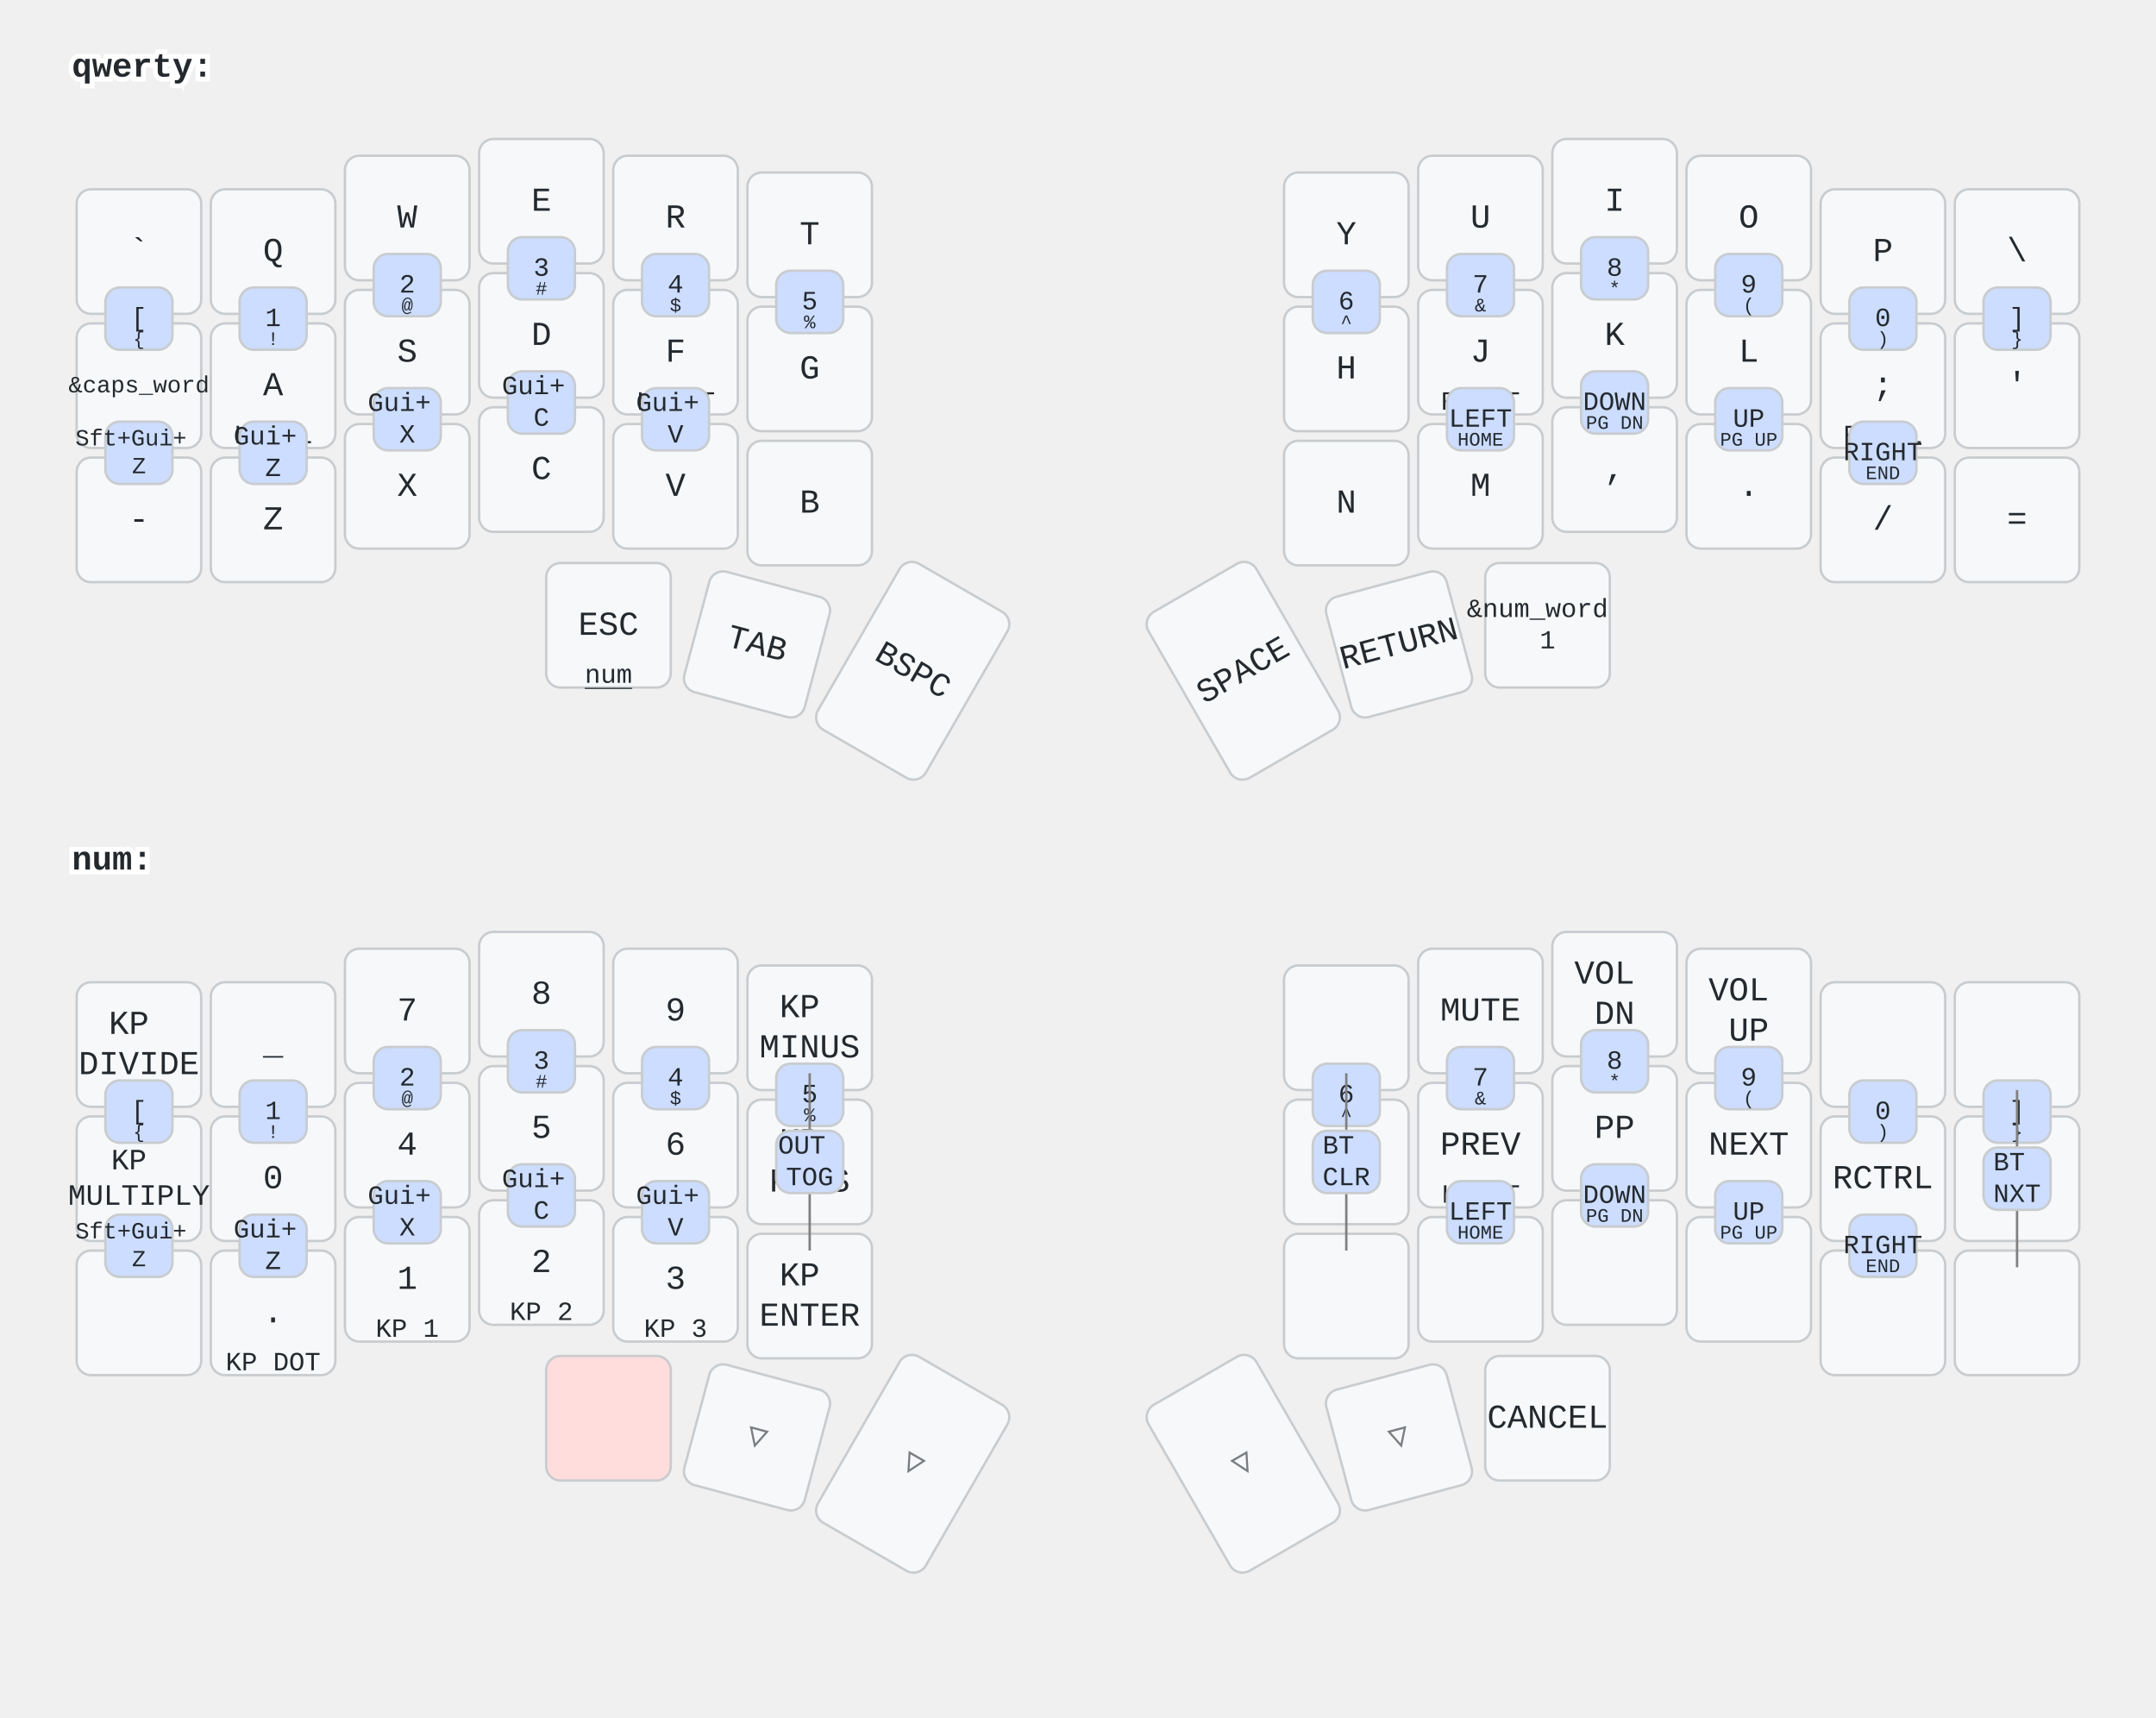
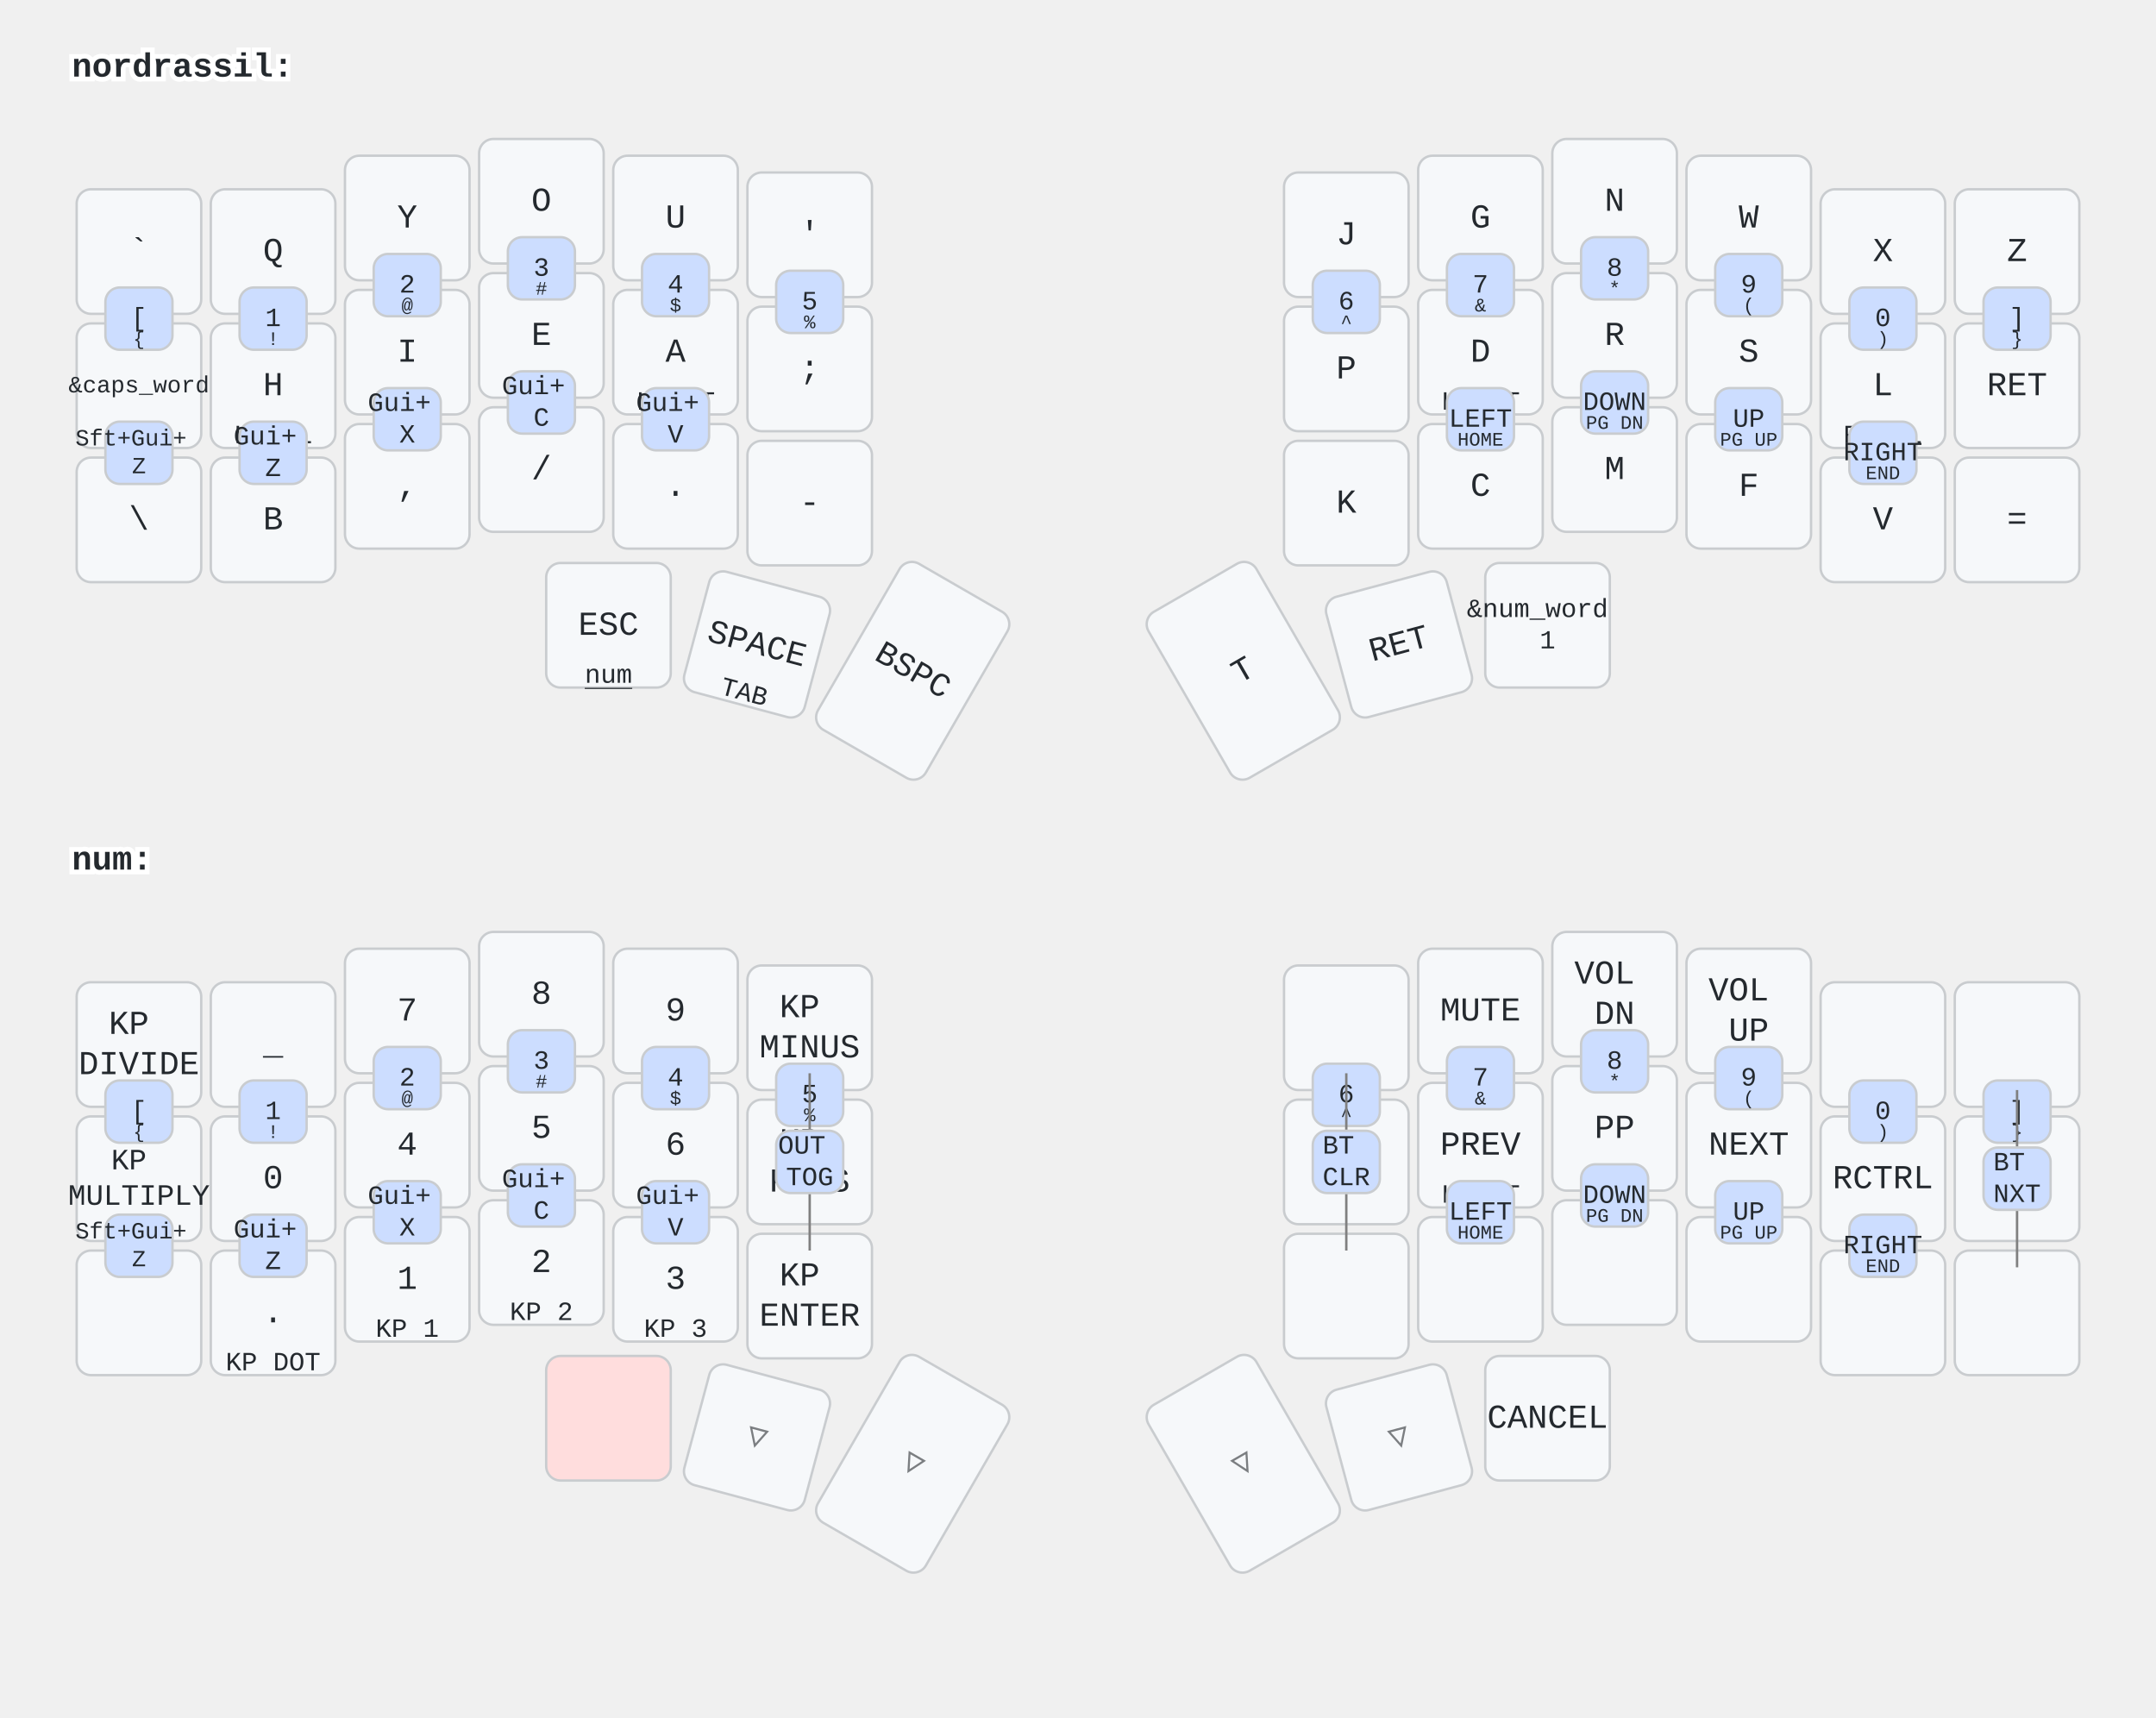
<svg xmlns="http://www.w3.org/2000/svg" width="900" height="717" viewBox="0 0 900 717" class="keymap">
  <style>/* inherit to force styles through use tags */
svg path {
    fill: inherit;
}

/* font and background color specifications */
svg.keymap {
    font-family: SFMono-Regular,Consolas,Liberation Mono,Menlo,monospace;
    font-size: 14px;
    font-kerning: normal;
    text-rendering: optimizeLegibility;
    fill: #24292e;
}

/* default key styling */
rect.key {
    fill: #f6f8fa;
}

rect.key, rect.combo {
    stroke: #c9cccf;
    stroke-width: 1;
}

/* default key side styling, only used is draw_key_sides is set */
rect.side {
    filter: brightness(90%);
}

/* color accent for combo boxes */
rect.combo, rect.combo-separate {
    fill: #cdf;
}

/* color accent for held keys */
rect.held, rect.combo.held {
    fill: #fdd;
}

/* color accent for ghost (optional) keys */
rect.ghost, rect.combo.ghost {
    stroke-dasharray: 4, 4;
    stroke-width: 2;
}

text {
    text-anchor: middle;
    dominant-baseline: middle;
}

/* styling for layer labels */
text.label {
    font-weight: bold;
    text-anchor: start;
    stroke: white;
    stroke-width: 4;
    paint-order: stroke;
}

/* styling for optional footer */
text.footer {
    text-anchor: end;
    dominant-baseline: auto;
    stroke: white;
    stroke-width: 4;
    paint-order: stroke;
}

/* styling for combo tap, and key hold/shifted label text */
text.combo, text.hold, text.shifted {
    font-size: 11px;
}

text.hold {
    text-anchor: middle;
    dominant-baseline: auto;
}

text.shifted {
    text-anchor: middle;
    dominant-baseline: hanging;
}

text.layer-activator {
    text-decoration: underline;
}

/* styling for hold/shifted label text in combo box */
text.combo.hold, text.combo.shifted {
    font-size: 8px;
}

/* lighter symbol for transparent keys */
text.trans {
    fill: #7b7e81;
}

/* styling for combo dendrons */
path.combo {
    stroke-width: 1;
    stroke: gray;
    fill: none;
}

/* Start Tabler Icons Cleanup */
/* cannot use height/width with glyphs */
.icon-tabler &gt; path {
    fill: inherit;
    stroke: inherit;
    stroke-width: 2;
}
/* hide tabler's default box */
.icon-tabler &gt; path[stroke="none"][fill="none"] {
    visibility: hidden;
}
/* End Tabler Icons Cleanup */
</style>
-   <g transform="translate(30, 0)" class="layer-qwerty">
-     <text x="0" y="28" class="label" id="qwerty">qwerty:</text>
+   <g transform="translate(30, 0)" class="layer-nordrassil">
+     <text x="0" y="28" class="label" id="nordrassil">nordrassil:</text>
    <g transform="translate(0, 56)">
      <g transform="translate(28, 49)" class="key keypos-0">
        <rect rx="6" ry="6" x="-26" y="-26" width="52" height="52" class="key" />
        <text x="0" y="0" class="key tap">`</text>
+         <text x="0" y="24" class="key hold">F11</text>
+       </g>
+       <g transform="translate(84, 49)" class="key keypos-1">
+         <rect rx="6" ry="6" x="-26" y="-26" width="52" height="52" class="key" />
+         <text x="0" y="0" class="key tap">Q</text>
        <text x="0" y="24" class="key hold">F1</text>
      </g>
-       <g transform="translate(84, 49)" class="key keypos-1">
-         <rect rx="6" ry="6" x="-26" y="-26" width="52" height="52" class="key" />
-         <text x="0" y="0" class="key tap">Q</text>
+       <g transform="translate(140, 35)" class="key keypos-2">
+         <rect rx="6" ry="6" x="-26" y="-26" width="52" height="52" class="key" />
+         <text x="0" y="0" class="key tap">Y</text>
        <text x="0" y="24" class="key hold">F2</text>
      </g>
-       <g transform="translate(140, 35)" class="key keypos-2">
+       <g transform="translate(196, 28)" class="key keypos-3">
+         <rect rx="6" ry="6" x="-26" y="-26" width="52" height="52" class="key" />
+         <text x="0" y="0" class="key tap">O</text>
+         <text x="0" y="24" class="key hold">F3</text>
+       </g>
+       <g transform="translate(252, 35)" class="key keypos-4">
+         <rect rx="6" ry="6" x="-26" y="-26" width="52" height="52" class="key" />
+         <text x="0" y="0" class="key tap">U</text>
+         <text x="0" y="24" class="key hold">F4</text>
+       </g>
+       <g transform="translate(308, 42)" class="key keypos-5">
+         <rect rx="6" ry="6" x="-26" y="-26" width="52" height="52" class="key" />
+         <text x="0" y="0" class="key tap">'</text>
+         <text x="0" y="24" class="key hold">F5</text>
+       </g>
+       <g transform="translate(532, 42)" class="key keypos-6">
+         <rect rx="6" ry="6" x="-26" y="-26" width="52" height="52" class="key" />
+         <text x="0" y="0" class="key tap">J</text>
+         <text x="0" y="24" class="key hold">F6</text>
+       </g>
+       <g transform="translate(588, 35)" class="key keypos-7">
+         <rect rx="6" ry="6" x="-26" y="-26" width="52" height="52" class="key" />
+         <text x="0" y="0" class="key tap">G</text>
+         <text x="0" y="24" class="key hold">F7</text>
+       </g>
+       <g transform="translate(644, 28)" class="key keypos-8">
+         <rect rx="6" ry="6" x="-26" y="-26" width="52" height="52" class="key" />
+         <text x="0" y="0" class="key tap">N</text>
+         <text x="0" y="24" class="key hold">F8</text>
+       </g>
+       <g transform="translate(700, 35)" class="key keypos-9">
        <rect rx="6" ry="6" x="-26" y="-26" width="52" height="52" class="key" />
        <text x="0" y="0" class="key tap">W</text>
-         <text x="0" y="24" class="key hold">F3</text>
-       </g>
-       <g transform="translate(196, 28)" class="key keypos-3">
+         <text x="0" y="24" class="key hold">F9</text>
+       </g>
+       <g transform="translate(756, 49)" class="key keypos-10">
+         <rect rx="6" ry="6" x="-26" y="-26" width="52" height="52" class="key" />
+         <text x="0" y="0" class="key tap">X</text>
+         <text x="0" y="24" class="key hold">F10</text>
+       </g>
+       <g transform="translate(812, 49)" class="key keypos-11">
+         <rect rx="6" ry="6" x="-26" y="-26" width="52" height="52" class="key" />
+         <text x="0" y="0" class="key tap">Z</text>
+         <text x="0" y="24" class="key hold">F12</text>
+       </g>
+       <g transform="translate(28, 105)" class="key keypos-12">
+         <rect rx="6" ry="6" x="-26" y="-26" width="52" height="52" class="key" />
+         <text x="0" y="0" class="key tap">
+           <tspan style="font-size: 70%">&amp;caps_word</tspan>
+         </text>
+       </g>
+       <g transform="translate(84, 105)" class="key keypos-13">
+         <rect rx="6" ry="6" x="-26" y="-26" width="52" height="52" class="key" />
+         <text x="0" y="0" class="key tap">H</text>
+         <text x="0" y="24" class="key hold">LCTRL</text>
+       </g>
+       <g transform="translate(140, 91)" class="key keypos-14">
+         <rect rx="6" ry="6" x="-26" y="-26" width="52" height="52" class="key" />
+         <text x="0" y="0" class="key tap">I</text>
+         <text x="0" y="24" class="key hold">LALT</text>
+       </g>
+       <g transform="translate(196, 84)" class="key keypos-15">
        <rect rx="6" ry="6" x="-26" y="-26" width="52" height="52" class="key" />
        <text x="0" y="0" class="key tap">E</text>
-         <text x="0" y="24" class="key hold">F4</text>
-       </g>
-       <g transform="translate(252, 35)" class="key keypos-4">
+         <text x="0" y="24" class="key hold">LGUI</text>
+       </g>
+       <g transform="translate(252, 91)" class="key keypos-16">
+         <rect rx="6" ry="6" x="-26" y="-26" width="52" height="52" class="key" />
+         <text x="0" y="0" class="key tap">A</text>
+         <text x="0" y="24" class="key hold">LSHFT</text>
+       </g>
+       <g transform="translate(308, 98)" class="key keypos-17">
+         <rect rx="6" ry="6" x="-26" y="-26" width="52" height="52" class="key" />
+         <text x="0" y="0" class="key tap">;</text>
+       </g>
+       <g transform="translate(532, 98)" class="key keypos-18">
+         <rect rx="6" ry="6" x="-26" y="-26" width="52" height="52" class="key" />
+         <text x="0" y="0" class="key tap">P</text>
+       </g>
+       <g transform="translate(588, 91)" class="key keypos-19">
+         <rect rx="6" ry="6" x="-26" y="-26" width="52" height="52" class="key" />
+         <text x="0" y="0" class="key tap">D</text>
+         <text x="0" y="24" class="key hold">LSHFT</text>
+       </g>
+       <g transform="translate(644, 84)" class="key keypos-20">
        <rect rx="6" ry="6" x="-26" y="-26" width="52" height="52" class="key" />
        <text x="0" y="0" class="key tap">R</text>
-         <text x="0" y="24" class="key hold">F5</text>
-       </g>
-       <g transform="translate(308, 42)" class="key keypos-5">
-         <rect rx="6" ry="6" x="-26" y="-26" width="52" height="52" class="key" />
-         <text x="0" y="0" class="key tap">T</text>
-         <text x="0" y="24" class="key hold">F6</text>
-       </g>
-       <g transform="translate(532, 42)" class="key keypos-6">
-         <rect rx="6" ry="6" x="-26" y="-26" width="52" height="52" class="key" />
-         <text x="0" y="0" class="key tap">Y</text>
-         <text x="0" y="24" class="key hold">F7</text>
-       </g>
-       <g transform="translate(588, 35)" class="key keypos-7">
-         <rect rx="6" ry="6" x="-26" y="-26" width="52" height="52" class="key" />
-         <text x="0" y="0" class="key tap">U</text>
-         <text x="0" y="24" class="key hold">F8</text>
-       </g>
-       <g transform="translate(644, 28)" class="key keypos-8">
-         <rect rx="6" ry="6" x="-26" y="-26" width="52" height="52" class="key" />
-         <text x="0" y="0" class="key tap">I</text>
-         <text x="0" y="24" class="key hold">F9</text>
-       </g>
-       <g transform="translate(700, 35)" class="key keypos-9">
-         <rect rx="6" ry="6" x="-26" y="-26" width="52" height="52" class="key" />
-         <text x="0" y="0" class="key tap">O</text>
-         <text x="0" y="24" class="key hold">F10</text>
-       </g>
-       <g transform="translate(756, 49)" class="key keypos-10">
-         <rect rx="6" ry="6" x="-26" y="-26" width="52" height="52" class="key" />
-         <text x="0" y="0" class="key tap">P</text>
-         <text x="0" y="24" class="key hold">F11</text>
-       </g>
-       <g transform="translate(812, 49)" class="key keypos-11">
+         <text x="0" y="24" class="key hold">RGUI</text>
+       </g>
+       <g transform="translate(700, 91)" class="key keypos-21">
+         <rect rx="6" ry="6" x="-26" y="-26" width="52" height="52" class="key" />
+         <text x="0" y="0" class="key tap">S</text>
+         <text x="0" y="24" class="key hold">RALT</text>
+       </g>
+       <g transform="translate(756, 105)" class="key keypos-22">
+         <rect rx="6" ry="6" x="-26" y="-26" width="52" height="52" class="key" />
+         <text x="0" y="0" class="key tap">L</text>
+         <text x="0" y="24" class="key hold">RCTRL</text>
+       </g>
+       <g transform="translate(812, 105)" class="key keypos-23">
+         <rect rx="6" ry="6" x="-26" y="-26" width="52" height="52" class="key" />
+         <text x="0" y="0" class="key tap">RET</text>
+       </g>
+       <g transform="translate(28, 161)" class="key keypos-24">
        <rect rx="6" ry="6" x="-26" y="-26" width="52" height="52" class="key" />
        <text x="0" y="0" class="key tap">\</text>
-         <text x="0" y="24" class="key hold">F12</text>
-       </g>
-       <g transform="translate(28, 105)" class="key keypos-12">
-         <rect rx="6" ry="6" x="-26" y="-26" width="52" height="52" class="key" />
-         <text x="0" y="0" class="key tap">
-           <tspan style="font-size: 70%">&amp;caps_word</tspan>
-         </text>
-       </g>
-       <g transform="translate(84, 105)" class="key keypos-13">
-         <rect rx="6" ry="6" x="-26" y="-26" width="52" height="52" class="key" />
-         <text x="0" y="0" class="key tap">A</text>
-         <text x="0" y="24" class="key hold">LCTRL</text>
-       </g>
-       <g transform="translate(140, 91)" class="key keypos-14">
-         <rect rx="6" ry="6" x="-26" y="-26" width="52" height="52" class="key" />
-         <text x="0" y="0" class="key tap">S</text>
-         <text x="0" y="24" class="key hold">LALT</text>
-       </g>
-       <g transform="translate(196, 84)" class="key keypos-15">
-         <rect rx="6" ry="6" x="-26" y="-26" width="52" height="52" class="key" />
-         <text x="0" y="0" class="key tap">D</text>
-         <text x="0" y="24" class="key hold">LGUI</text>
-       </g>
-       <g transform="translate(252, 91)" class="key keypos-16">
+       </g>
+       <g transform="translate(84, 161)" class="key keypos-25">
+         <rect rx="6" ry="6" x="-26" y="-26" width="52" height="52" class="key" />
+         <text x="0" y="0" class="key tap">B</text>
+       </g>
+       <g transform="translate(140, 147)" class="key keypos-26">
+         <rect rx="6" ry="6" x="-26" y="-26" width="52" height="52" class="key" />
+         <text x="0" y="0" class="key tap">,</text>
+       </g>
+       <g transform="translate(196, 140)" class="key keypos-27">
+         <rect rx="6" ry="6" x="-26" y="-26" width="52" height="52" class="key" />
+         <text x="0" y="0" class="key tap">/</text>
+       </g>
+       <g transform="translate(252, 147)" class="key keypos-28">
+         <rect rx="6" ry="6" x="-26" y="-26" width="52" height="52" class="key" />
+         <text x="0" y="0" class="key tap">.</text>
+       </g>
+       <g transform="translate(308, 154)" class="key keypos-29">
+         <rect rx="6" ry="6" x="-26" y="-26" width="52" height="52" class="key" />
+         <text x="0" y="0" class="key tap">-</text>
+       </g>
+       <g transform="translate(532, 154)" class="key keypos-30">
+         <rect rx="6" ry="6" x="-26" y="-26" width="52" height="52" class="key" />
+         <text x="0" y="0" class="key tap">K</text>
+       </g>
+       <g transform="translate(588, 147)" class="key keypos-31">
+         <rect rx="6" ry="6" x="-26" y="-26" width="52" height="52" class="key" />
+         <text x="0" y="0" class="key tap">C</text>
+       </g>
+       <g transform="translate(644, 140)" class="key keypos-32">
+         <rect rx="6" ry="6" x="-26" y="-26" width="52" height="52" class="key" />
+         <text x="0" y="0" class="key tap">M</text>
+       </g>
+       <g transform="translate(700, 147)" class="key keypos-33">
        <rect rx="6" ry="6" x="-26" y="-26" width="52" height="52" class="key" />
        <text x="0" y="0" class="key tap">F</text>
-         <text x="0" y="24" class="key hold">LSHFT</text>
-       </g>
-       <g transform="translate(308, 98)" class="key keypos-17">
-         <rect rx="6" ry="6" x="-26" y="-26" width="52" height="52" class="key" />
-         <text x="0" y="0" class="key tap">G</text>
-       </g>
-       <g transform="translate(532, 98)" class="key keypos-18">
-         <rect rx="6" ry="6" x="-26" y="-26" width="52" height="52" class="key" />
-         <text x="0" y="0" class="key tap">H</text>
-       </g>
-       <g transform="translate(588, 91)" class="key keypos-19">
-         <rect rx="6" ry="6" x="-26" y="-26" width="52" height="52" class="key" />
-         <text x="0" y="0" class="key tap">J</text>
-         <text x="0" y="24" class="key hold">RSHFT</text>
-       </g>
-       <g transform="translate(644, 84)" class="key keypos-20">
-         <rect rx="6" ry="6" x="-26" y="-26" width="52" height="52" class="key" />
-         <text x="0" y="0" class="key tap">K</text>
-         <text x="0" y="24" class="key hold">RGUI</text>
-       </g>
-       <g transform="translate(700, 91)" class="key keypos-21">
-         <rect rx="6" ry="6" x="-26" y="-26" width="52" height="52" class="key" />
-         <text x="0" y="0" class="key tap">L</text>
-         <text x="0" y="24" class="key hold">RALT</text>
-       </g>
-       <g transform="translate(756, 105)" class="key keypos-22">
-         <rect rx="6" ry="6" x="-26" y="-26" width="52" height="52" class="key" />
-         <text x="0" y="0" class="key tap">;</text>
-         <text x="0" y="24" class="key hold">RCTRL</text>
-       </g>
-       <g transform="translate(812, 105)" class="key keypos-23">
-         <rect rx="6" ry="6" x="-26" y="-26" width="52" height="52" class="key" />
-         <text x="0" y="0" class="key tap">'</text>
-       </g>
-       <g transform="translate(28, 161)" class="key keypos-24">
-         <rect rx="6" ry="6" x="-26" y="-26" width="52" height="52" class="key" />
-         <text x="0" y="0" class="key tap">-</text>
-       </g>
-       <g transform="translate(84, 161)" class="key keypos-25">
-         <rect rx="6" ry="6" x="-26" y="-26" width="52" height="52" class="key" />
-         <text x="0" y="0" class="key tap">Z</text>
-       </g>
-       <g transform="translate(140, 147)" class="key keypos-26">
-         <rect rx="6" ry="6" x="-26" y="-26" width="52" height="52" class="key" />
-         <text x="0" y="0" class="key tap">X</text>
-       </g>
-       <g transform="translate(196, 140)" class="key keypos-27">
-         <rect rx="6" ry="6" x="-26" y="-26" width="52" height="52" class="key" />
-         <text x="0" y="0" class="key tap">C</text>
-       </g>
-       <g transform="translate(252, 147)" class="key keypos-28">
+       </g>
+       <g transform="translate(756, 161)" class="key keypos-34">
        <rect rx="6" ry="6" x="-26" y="-26" width="52" height="52" class="key" />
        <text x="0" y="0" class="key tap">V</text>
-       </g>
-       <g transform="translate(308, 154)" class="key keypos-29">
-         <rect rx="6" ry="6" x="-26" y="-26" width="52" height="52" class="key" />
-         <text x="0" y="0" class="key tap">B</text>
-       </g>
-       <g transform="translate(532, 154)" class="key keypos-30">
-         <rect rx="6" ry="6" x="-26" y="-26" width="52" height="52" class="key" />
-         <text x="0" y="0" class="key tap">N</text>
-       </g>
-       <g transform="translate(588, 147)" class="key keypos-31">
-         <rect rx="6" ry="6" x="-26" y="-26" width="52" height="52" class="key" />
-         <text x="0" y="0" class="key tap">M</text>
-       </g>
-       <g transform="translate(644, 140)" class="key keypos-32">
-         <rect rx="6" ry="6" x="-26" y="-26" width="52" height="52" class="key" />
-         <text x="0" y="0" class="key tap">,</text>
-       </g>
-       <g transform="translate(700, 147)" class="key keypos-33">
-         <rect rx="6" ry="6" x="-26" y="-26" width="52" height="52" class="key" />
-         <text x="0" y="0" class="key tap">.</text>
-       </g>
-       <g transform="translate(756, 161)" class="key keypos-34">
-         <rect rx="6" ry="6" x="-26" y="-26" width="52" height="52" class="key" />
-         <text x="0" y="0" class="key tap">/</text>
      </g>
      <g transform="translate(812, 161)" class="key keypos-35">
        <rect rx="6" ry="6" x="-26" y="-26" width="52" height="52" class="key" />
        <text x="0" y="0" class="key tap">=</text>
      </g>
      <g transform="translate(224, 205)" class="key keypos-36">
        <rect rx="6" ry="6" x="-26" y="-26" width="52" height="52" class="key" />
        <text x="0" y="0" class="key tap">ESC</text>
        <a href="#num">
          <text x="0" y="24" class="key hold layer-activator">num</text>
        </a>
      </g>
      <g transform="translate(286, 213) rotate(15.0)" class="key keypos-37">
        <rect rx="6" ry="6" x="-26" y="-26" width="52" height="52" class="key" />
-         <text x="0" y="0" class="key tap">TAB</text>
+         <text x="0" y="0" class="key tap">SPACE</text>
+         <text x="0" y="24" class="key hold">TAB</text>
      </g>
      <g transform="translate(351, 224) rotate(30.0)" class="key keypos-38">
        <rect rx="6" ry="6" x="-26" y="-40" width="52" height="80" class="key" />
        <text x="0" y="0" class="key tap">BSPC</text>
      </g>
      <g transform="translate(489, 224) rotate(-30.0)" class="key keypos-39">
        <rect rx="6" ry="6" x="-26" y="-40" width="52" height="80" class="key" />
-         <text x="0" y="0" class="key tap">SPACE</text>
+         <text x="0" y="0" class="key tap">T</text>
      </g>
      <g transform="translate(554, 213) rotate(-15.0)" class="key keypos-40">
        <rect rx="6" ry="6" x="-26" y="-26" width="52" height="52" class="key" />
-         <text x="0" y="0" class="key tap">RETURN</text>
+         <text x="0" y="0" class="key tap">RET</text>
      </g>
      <g transform="translate(616, 205)" class="key keypos-41">
        <rect rx="6" ry="6" x="-26" y="-26" width="52" height="52" class="key" />
        <text x="0" y="0" class="key tap">
          <tspan x="0" dy="-0.6em" style="font-size: 78%">&amp;num_word</tspan>
          <tspan x="0" dy="1.2em" style="font-size: 78%">1</tspan>
        </text>
      </g>
      <g class="combo combopos-0">
        <rect rx="6" ry="6" x="14" y="64" width="28" height="26" class="combo" />
        <text x="28" y="77" class="combo tap">[</text>
        <text x="28" y="88" class="combo hold">{</text>
      </g>
      <g class="combo combopos-1">
        <rect rx="6" ry="6" x="798" y="64" width="28" height="26" class="combo" />
        <text x="812" y="77" class="combo tap">]</text>
        <text x="812" y="88" class="combo hold">}</text>
      </g>
      <g class="combo combopos-2">
        <rect rx="6" ry="6" x="70" y="64" width="28" height="26" class="combo" />
        <text x="84" y="77" class="combo tap">1</text>
        <text x="84" y="88" class="combo hold">!</text>
      </g>
      <g class="combo combopos-3">
        <rect rx="6" ry="6" x="126" y="50" width="28" height="26" class="combo" />
        <text x="140" y="63" class="combo tap">2</text>
        <text x="140" y="74" class="combo hold">@</text>
      </g>
      <g class="combo combopos-4">
        <rect rx="6" ry="6" x="182" y="43" width="28" height="26" class="combo" />
        <text x="196" y="56" class="combo tap">3</text>
        <text x="196" y="67" class="combo hold">#</text>
      </g>
      <g class="combo combopos-5">
        <rect rx="6" ry="6" x="238" y="50" width="28" height="26" class="combo" />
        <text x="252" y="63" class="combo tap">4</text>
        <text x="252" y="74" class="combo hold">$</text>
      </g>
      <g class="combo combopos-6">
        <rect rx="6" ry="6" x="294" y="57" width="28" height="26" class="combo" />
        <text x="308" y="70" class="combo tap">5</text>
        <text x="308" y="81" class="combo hold">%</text>
      </g>
      <g class="combo combopos-7">
        <rect rx="6" ry="6" x="518" y="57" width="28" height="26" class="combo" />
        <text x="532" y="70" class="combo tap">6</text>
        <text x="532" y="81" class="combo hold">^</text>
      </g>
      <g class="combo combopos-8">
        <rect rx="6" ry="6" x="574" y="50" width="28" height="26" class="combo" />
        <text x="588" y="63" class="combo tap">7</text>
        <text x="588" y="74" class="combo hold">&amp;</text>
      </g>
      <g class="combo combopos-9">
        <rect rx="6" ry="6" x="630" y="43" width="28" height="26" class="combo" />
        <text x="644" y="56" class="combo tap">8</text>
        <text x="644" y="67" class="combo hold">*</text>
      </g>
      <g class="combo combopos-10">
        <rect rx="6" ry="6" x="686" y="50" width="28" height="26" class="combo" />
        <text x="700" y="63" class="combo tap">9</text>
        <text x="700" y="74" class="combo hold">(</text>
      </g>
      <g class="combo combopos-11">
        <rect rx="6" ry="6" x="742" y="64" width="28" height="26" class="combo" />
        <text x="756" y="77" class="combo tap">0</text>
        <text x="756" y="88" class="combo hold">)</text>
      </g>
      <g class="combo combopos-12">
        <rect rx="6" ry="6" x="14" y="120" width="28" height="26" class="combo" />
        <text x="28" y="133" class="combo tap">
          <tspan x="28" dy="-0.6em" style="font-size: 88%">Sft+Gui+</tspan>
          <tspan x="28" dy="1.2em" style="font-size: 88%">Z</tspan>
        </text>
      </g>
      <g class="combo combopos-13">
        <rect rx="6" ry="6" x="70" y="120" width="28" height="26" class="combo" />
        <text x="84" y="133" class="combo tap">
          <tspan x="84" dy="-0.6em">Gui+</tspan>
          <tspan x="84" dy="1.2em">Z</tspan>
        </text>
      </g>
      <g class="combo combopos-14">
        <rect rx="6" ry="6" x="126" y="106" width="28" height="26" class="combo" />
        <text x="140" y="119" class="combo tap">
          <tspan x="140" dy="-0.6em">Gui+</tspan>
          <tspan x="140" dy="1.2em">X</tspan>
        </text>
      </g>
      <g class="combo combopos-15">
        <rect rx="6" ry="6" x="182" y="99" width="28" height="26" class="combo" />
        <text x="196" y="112" class="combo tap">
          <tspan x="196" dy="-0.6em">Gui+</tspan>
          <tspan x="196" dy="1.2em">C</tspan>
        </text>
      </g>
      <g class="combo combopos-16">
        <rect rx="6" ry="6" x="238" y="106" width="28" height="26" class="combo" />
        <text x="252" y="119" class="combo tap">
          <tspan x="252" dy="-0.6em">Gui+</tspan>
          <tspan x="252" dy="1.2em">V</tspan>
        </text>
      </g>
      <g class="combo combopos-17">
        <rect rx="6" ry="6" x="574" y="106" width="28" height="26" class="combo" />
        <text x="588" y="119" class="combo tap">LEFT</text>
        <text x="588" y="130" class="combo hold">HOME</text>
      </g>
      <g class="combo combopos-18">
        <rect rx="6" ry="6" x="630" y="99" width="28" height="26" class="combo" />
        <text x="644" y="112" class="combo tap">DOWN</text>
        <text x="644" y="123" class="combo hold">PG DN</text>
      </g>
      <g class="combo combopos-19">
        <rect rx="6" ry="6" x="686" y="106" width="28" height="26" class="combo" />
        <text x="700" y="119" class="combo tap">UP</text>
        <text x="700" y="130" class="combo hold">PG UP</text>
      </g>
      <g class="combo combopos-20">
        <rect rx="6" ry="6" x="742" y="120" width="28" height="26" class="combo" />
        <text x="756" y="133" class="combo tap">RIGHT</text>
        <text x="756" y="144" class="combo hold">END</text>
      </g>
    </g>
  </g>
  <g transform="translate(30, 331)" class="layer-num">
    <text x="0" y="28" class="label" id="num">num:</text>
    <g transform="translate(0, 56)">
      <g transform="translate(28, 49)" class="key keypos-0">
        <rect rx="6" ry="6" x="-26" y="-26" width="52" height="52" class="key" />
        <text x="0" y="0" class="key tap">
          <tspan x="0" dy="-0.6em">KP</tspan>
          <tspan x="0" dy="1.2em">DIVIDE</tspan>
        </text>
      </g>
      <g transform="translate(84, 49)" class="key keypos-1">
        <rect rx="6" ry="6" x="-26" y="-26" width="52" height="52" class="key" />
        <text x="0" y="0" class="key tap">_</text>
      </g>
      <g transform="translate(140, 35)" class="key keypos-2">
        <rect rx="6" ry="6" x="-26" y="-26" width="52" height="52" class="key" />
        <text x="0" y="0" class="key tap">7</text>
        <text x="0" y="24" class="key hold">KP 7</text>
      </g>
      <g transform="translate(196, 28)" class="key keypos-3">
        <rect rx="6" ry="6" x="-26" y="-26" width="52" height="52" class="key" />
        <text x="0" y="0" class="key tap">8</text>
        <text x="0" y="24" class="key hold">KP 8</text>
      </g>
      <g transform="translate(252, 35)" class="key keypos-4">
        <rect rx="6" ry="6" x="-26" y="-26" width="52" height="52" class="key" />
        <text x="0" y="0" class="key tap">9</text>
        <text x="0" y="24" class="key hold">KP 9</text>
      </g>
      <g transform="translate(308, 42)" class="key keypos-5">
        <rect rx="6" ry="6" x="-26" y="-26" width="52" height="52" class="key" />
        <text x="0" y="0" class="key tap">
          <tspan x="0" dy="-0.6em">KP</tspan>
          <tspan x="0" dy="1.2em">MINUS</tspan>
        </text>
      </g>
      <g transform="translate(532, 42)" class="key keypos-6">
        <rect rx="6" ry="6" x="-26" y="-26" width="52" height="52" class="key" />
      </g>
      <g transform="translate(588, 35)" class="key keypos-7">
        <rect rx="6" ry="6" x="-26" y="-26" width="52" height="52" class="key" />
        <text x="0" y="0" class="key tap">MUTE</text>
      </g>
      <g transform="translate(644, 28)" class="key keypos-8">
        <rect rx="6" ry="6" x="-26" y="-26" width="52" height="52" class="key" />
        <text x="0" y="0" class="key tap">
          <tspan x="0" dy="-0.6em">VOL</tspan>
          <tspan x="0" dy="1.2em">DN</tspan>
        </text>
      </g>
      <g transform="translate(700, 35)" class="key keypos-9">
        <rect rx="6" ry="6" x="-26" y="-26" width="52" height="52" class="key" />
        <text x="0" y="0" class="key tap">
          <tspan x="0" dy="-0.6em">VOL</tspan>
          <tspan x="0" dy="1.2em">UP</tspan>
        </text>
      </g>
      <g transform="translate(756, 49)" class="key keypos-10">
        <rect rx="6" ry="6" x="-26" y="-26" width="52" height="52" class="key" />
      </g>
      <g transform="translate(812, 49)" class="key keypos-11">
        <rect rx="6" ry="6" x="-26" y="-26" width="52" height="52" class="key" />
      </g>
      <g transform="translate(28, 105)" class="key keypos-12">
        <rect rx="6" ry="6" x="-26" y="-26" width="52" height="52" class="key" />
        <text x="0" y="0" class="key tap">
          <tspan x="0" dy="-0.6em" style="font-size: 88%">KP</tspan>
          <tspan x="0" dy="1.2em" style="font-size: 88%">MULTIPLY</tspan>
        </text>
      </g>
      <g transform="translate(84, 105)" class="key keypos-13">
        <rect rx="6" ry="6" x="-26" y="-26" width="52" height="52" class="key" />
        <text x="0" y="0" class="key tap">0</text>
        <text x="0" y="24" class="key hold">KP 0</text>
      </g>
      <g transform="translate(140, 91)" class="key keypos-14">
        <rect rx="6" ry="6" x="-26" y="-26" width="52" height="52" class="key" />
        <text x="0" y="0" class="key tap">4</text>
        <text x="0" y="24" class="key hold">KP 4</text>
      </g>
      <g transform="translate(196, 84)" class="key keypos-15">
        <rect rx="6" ry="6" x="-26" y="-26" width="52" height="52" class="key" />
        <text x="0" y="0" class="key tap">5</text>
        <text x="0" y="24" class="key hold">KP 5</text>
      </g>
      <g transform="translate(252, 91)" class="key keypos-16">
        <rect rx="6" ry="6" x="-26" y="-26" width="52" height="52" class="key" />
        <text x="0" y="0" class="key tap">6</text>
        <text x="0" y="24" class="key hold">KP 6</text>
      </g>
      <g transform="translate(308, 98)" class="key keypos-17">
        <rect rx="6" ry="6" x="-26" y="-26" width="52" height="52" class="key" />
        <text x="0" y="0" class="key tap">
          <tspan x="0" dy="-0.6em">KP</tspan>
          <tspan x="0" dy="1.2em">PLUS</tspan>
        </text>
      </g>
      <g transform="translate(532, 98)" class="key keypos-18">
        <rect rx="6" ry="6" x="-26" y="-26" width="52" height="52" class="key" />
      </g>
      <g transform="translate(588, 91)" class="key keypos-19">
        <rect rx="6" ry="6" x="-26" y="-26" width="52" height="52" class="key" />
        <text x="0" y="0" class="key tap">PREV</text>
        <text x="0" y="24" class="key hold">LSHFT</text>
      </g>
      <g transform="translate(644, 84)" class="key keypos-20">
        <rect rx="6" ry="6" x="-26" y="-26" width="52" height="52" class="key" />
        <text x="0" y="0" class="key tap">PP</text>
        <text x="0" y="24" class="key hold">RGUI</text>
      </g>
      <g transform="translate(700, 91)" class="key keypos-21">
        <rect rx="6" ry="6" x="-26" y="-26" width="52" height="52" class="key" />
        <text x="0" y="0" class="key tap">NEXT</text>
        <text x="0" y="24" class="key hold">RALT</text>
      </g>
      <g transform="translate(756, 105)" class="key keypos-22">
        <rect rx="6" ry="6" x="-26" y="-26" width="52" height="52" class="key" />
        <text x="0" y="0" class="key tap">RCTRL</text>
      </g>
      <g transform="translate(812, 105)" class="key keypos-23">
        <rect rx="6" ry="6" x="-26" y="-26" width="52" height="52" class="key" />
      </g>
      <g transform="translate(28, 161)" class="key keypos-24">
        <rect rx="6" ry="6" x="-26" y="-26" width="52" height="52" class="key" />
      </g>
      <g transform="translate(84, 161)" class="key keypos-25">
        <rect rx="6" ry="6" x="-26" y="-26" width="52" height="52" class="key" />
        <text x="0" y="0" class="key tap">.</text>
        <text x="0" y="24" class="key hold">KP DOT</text>
      </g>
      <g transform="translate(140, 147)" class="key keypos-26">
        <rect rx="6" ry="6" x="-26" y="-26" width="52" height="52" class="key" />
        <text x="0" y="0" class="key tap">1</text>
        <text x="0" y="24" class="key hold">KP 1</text>
      </g>
      <g transform="translate(196, 140)" class="key keypos-27">
        <rect rx="6" ry="6" x="-26" y="-26" width="52" height="52" class="key" />
        <text x="0" y="0" class="key tap">2</text>
        <text x="0" y="24" class="key hold">KP 2</text>
      </g>
      <g transform="translate(252, 147)" class="key keypos-28">
        <rect rx="6" ry="6" x="-26" y="-26" width="52" height="52" class="key" />
        <text x="0" y="0" class="key tap">3</text>
        <text x="0" y="24" class="key hold">KP 3</text>
      </g>
      <g transform="translate(308, 154)" class="key keypos-29">
        <rect rx="6" ry="6" x="-26" y="-26" width="52" height="52" class="key" />
        <text x="0" y="0" class="key tap">
          <tspan x="0" dy="-0.6em">KP</tspan>
          <tspan x="0" dy="1.2em">ENTER</tspan>
        </text>
      </g>
      <g transform="translate(532, 154)" class="key keypos-30">
        <rect rx="6" ry="6" x="-26" y="-26" width="52" height="52" class="key" />
      </g>
      <g transform="translate(588, 147)" class="key keypos-31">
        <rect rx="6" ry="6" x="-26" y="-26" width="52" height="52" class="key" />
      </g>
      <g transform="translate(644, 140)" class="key keypos-32">
        <rect rx="6" ry="6" x="-26" y="-26" width="52" height="52" class="key" />
      </g>
      <g transform="translate(700, 147)" class="key keypos-33">
        <rect rx="6" ry="6" x="-26" y="-26" width="52" height="52" class="key" />
      </g>
      <g transform="translate(756, 161)" class="key keypos-34">
        <rect rx="6" ry="6" x="-26" y="-26" width="52" height="52" class="key" />
      </g>
      <g transform="translate(812, 161)" class="key keypos-35">
        <rect rx="6" ry="6" x="-26" y="-26" width="52" height="52" class="key" />
      </g>
      <g transform="translate(224, 205)" class="key held keypos-36">
        <rect rx="6" ry="6" x="-26" y="-26" width="52" height="52" class="key held" />
      </g>
      <g transform="translate(286, 213) rotate(15.0)" class="key trans keypos-37">
        <rect rx="6" ry="6" x="-26" y="-26" width="52" height="52" class="key trans" />
        <text x="0" y="0" class="key trans tap">▽</text>
      </g>
      <g transform="translate(351, 224) rotate(30.0)" class="key trans keypos-38">
        <rect rx="6" ry="6" x="-26" y="-40" width="52" height="80" class="key trans" />
        <text x="0" y="0" class="key trans tap">▽</text>
      </g>
      <g transform="translate(489, 224) rotate(-30.0)" class="key trans keypos-39">
        <rect rx="6" ry="6" x="-26" y="-40" width="52" height="80" class="key trans" />
        <text x="0" y="0" class="key trans tap">▽</text>
      </g>
      <g transform="translate(554, 213) rotate(-15.0)" class="key trans keypos-40">
        <rect rx="6" ry="6" x="-26" y="-26" width="52" height="52" class="key trans" />
        <text x="0" y="0" class="key trans tap">▽</text>
      </g>
      <g transform="translate(616, 205)" class="key keypos-41">
        <rect rx="6" ry="6" x="-26" y="-26" width="52" height="52" class="key" />
        <text x="0" y="0" class="key tap">CANCEL</text>
      </g>
      <g class="combo combopos-0">
        <rect rx="6" ry="6" x="14" y="64" width="28" height="26" class="combo" />
        <text x="28" y="77" class="combo tap">[</text>
        <text x="28" y="88" class="combo hold">{</text>
      </g>
      <g class="combo combopos-1">
        <rect rx="6" ry="6" x="798" y="64" width="28" height="26" class="combo" />
        <text x="812" y="77" class="combo tap">]</text>
        <text x="812" y="88" class="combo hold">}</text>
      </g>
      <g class="combo combopos-2">
        <rect rx="6" ry="6" x="70" y="64" width="28" height="26" class="combo" />
        <text x="84" y="77" class="combo tap">1</text>
        <text x="84" y="88" class="combo hold">!</text>
      </g>
      <g class="combo combopos-3">
        <rect rx="6" ry="6" x="126" y="50" width="28" height="26" class="combo" />
        <text x="140" y="63" class="combo tap">2</text>
        <text x="140" y="74" class="combo hold">@</text>
      </g>
      <g class="combo combopos-4">
        <rect rx="6" ry="6" x="182" y="43" width="28" height="26" class="combo" />
        <text x="196" y="56" class="combo tap">3</text>
        <text x="196" y="67" class="combo hold">#</text>
      </g>
      <g class="combo combopos-5">
        <rect rx="6" ry="6" x="238" y="50" width="28" height="26" class="combo" />
        <text x="252" y="63" class="combo tap">4</text>
        <text x="252" y="74" class="combo hold">$</text>
      </g>
      <g class="combo combopos-6">
        <rect rx="6" ry="6" x="294" y="57" width="28" height="26" class="combo" />
        <text x="308" y="70" class="combo tap">5</text>
        <text x="308" y="81" class="combo hold">%</text>
      </g>
      <g class="combo combopos-7">
        <rect rx="6" ry="6" x="518" y="57" width="28" height="26" class="combo" />
        <text x="532" y="70" class="combo tap">6</text>
        <text x="532" y="81" class="combo hold">^</text>
      </g>
      <g class="combo combopos-8">
        <rect rx="6" ry="6" x="574" y="50" width="28" height="26" class="combo" />
        <text x="588" y="63" class="combo tap">7</text>
        <text x="588" y="74" class="combo hold">&amp;</text>
      </g>
      <g class="combo combopos-9">
        <rect rx="6" ry="6" x="630" y="43" width="28" height="26" class="combo" />
        <text x="644" y="56" class="combo tap">8</text>
        <text x="644" y="67" class="combo hold">*</text>
      </g>
      <g class="combo combopos-10">
        <rect rx="6" ry="6" x="686" y="50" width="28" height="26" class="combo" />
        <text x="700" y="63" class="combo tap">9</text>
        <text x="700" y="74" class="combo hold">(</text>
      </g>
      <g class="combo combopos-11">
        <rect rx="6" ry="6" x="742" y="64" width="28" height="26" class="combo" />
        <text x="756" y="77" class="combo tap">0</text>
        <text x="756" y="88" class="combo hold">)</text>
      </g>
      <g class="combo combopos-12">
        <rect rx="6" ry="6" x="14" y="120" width="28" height="26" class="combo" />
        <text x="28" y="133" class="combo tap">
          <tspan x="28" dy="-0.6em" style="font-size: 88%">Sft+Gui+</tspan>
          <tspan x="28" dy="1.2em" style="font-size: 88%">Z</tspan>
        </text>
      </g>
      <g class="combo combopos-13">
        <rect rx="6" ry="6" x="70" y="120" width="28" height="26" class="combo" />
        <text x="84" y="133" class="combo tap">
          <tspan x="84" dy="-0.6em">Gui+</tspan>
          <tspan x="84" dy="1.2em">Z</tspan>
        </text>
      </g>
      <g class="combo combopos-14">
        <rect rx="6" ry="6" x="126" y="106" width="28" height="26" class="combo" />
        <text x="140" y="119" class="combo tap">
          <tspan x="140" dy="-0.6em">Gui+</tspan>
          <tspan x="140" dy="1.2em">X</tspan>
        </text>
      </g>
      <g class="combo combopos-15">
        <rect rx="6" ry="6" x="182" y="99" width="28" height="26" class="combo" />
        <text x="196" y="112" class="combo tap">
          <tspan x="196" dy="-0.6em">Gui+</tspan>
          <tspan x="196" dy="1.2em">C</tspan>
        </text>
      </g>
      <g class="combo combopos-16">
        <rect rx="6" ry="6" x="238" y="106" width="28" height="26" class="combo" />
        <text x="252" y="119" class="combo tap">
          <tspan x="252" dy="-0.6em">Gui+</tspan>
          <tspan x="252" dy="1.2em">V</tspan>
        </text>
      </g>
      <g class="combo combopos-17">
        <rect rx="6" ry="6" x="574" y="106" width="28" height="26" class="combo" />
        <text x="588" y="119" class="combo tap">LEFT</text>
        <text x="588" y="130" class="combo hold">HOME</text>
      </g>
      <g class="combo combopos-18">
        <rect rx="6" ry="6" x="630" y="99" width="28" height="26" class="combo" />
        <text x="644" y="112" class="combo tap">DOWN</text>
        <text x="644" y="123" class="combo hold">PG DN</text>
      </g>
      <g class="combo combopos-19">
        <rect rx="6" ry="6" x="686" y="106" width="28" height="26" class="combo" />
        <text x="700" y="119" class="combo tap">UP</text>
        <text x="700" y="130" class="combo hold">PG UP</text>
      </g>
      <g class="combo combopos-20">
        <rect rx="6" ry="6" x="742" y="120" width="28" height="26" class="combo" />
        <text x="756" y="133" class="combo tap">RIGHT</text>
        <text x="756" y="144" class="combo hold">END</text>
      </g>
      <g class="combo combopos-21">
        <path d="M532,98 l0,-37" class="combo" />
        <path d="M532,98 l0,37" class="combo" />
        <rect rx="6" ry="6" x="518" y="85" width="28" height="26" class="combo" />
        <text x="532" y="98" class="combo tap">
          <tspan x="532" dy="-0.6em">BT</tspan>
          <tspan x="532" dy="1.2em">CLR</tspan>
        </text>
      </g>
      <g class="combo combopos-22">
        <path d="M812,105 l0,-37" class="combo" />
        <path d="M812,105 l0,37" class="combo" />
        <rect rx="6" ry="6" x="798" y="92" width="28" height="26" class="combo" />
        <text x="812" y="105" class="combo tap">
          <tspan x="812" dy="-0.6em">BT</tspan>
          <tspan x="812" dy="1.2em">NXT</tspan>
        </text>
      </g>
      <g class="combo combopos-23">
        <path d="M308,98 l0,-37" class="combo" />
        <path d="M308,98 l0,37" class="combo" />
        <rect rx="6" ry="6" x="294" y="85" width="28" height="26" class="combo" />
        <text x="308" y="98" class="combo tap">
          <tspan x="308" dy="-0.6em">OUT</tspan>
          <tspan x="308" dy="1.2em">TOG</tspan>
        </text>
      </g>
    </g>
  </g>
</svg>
